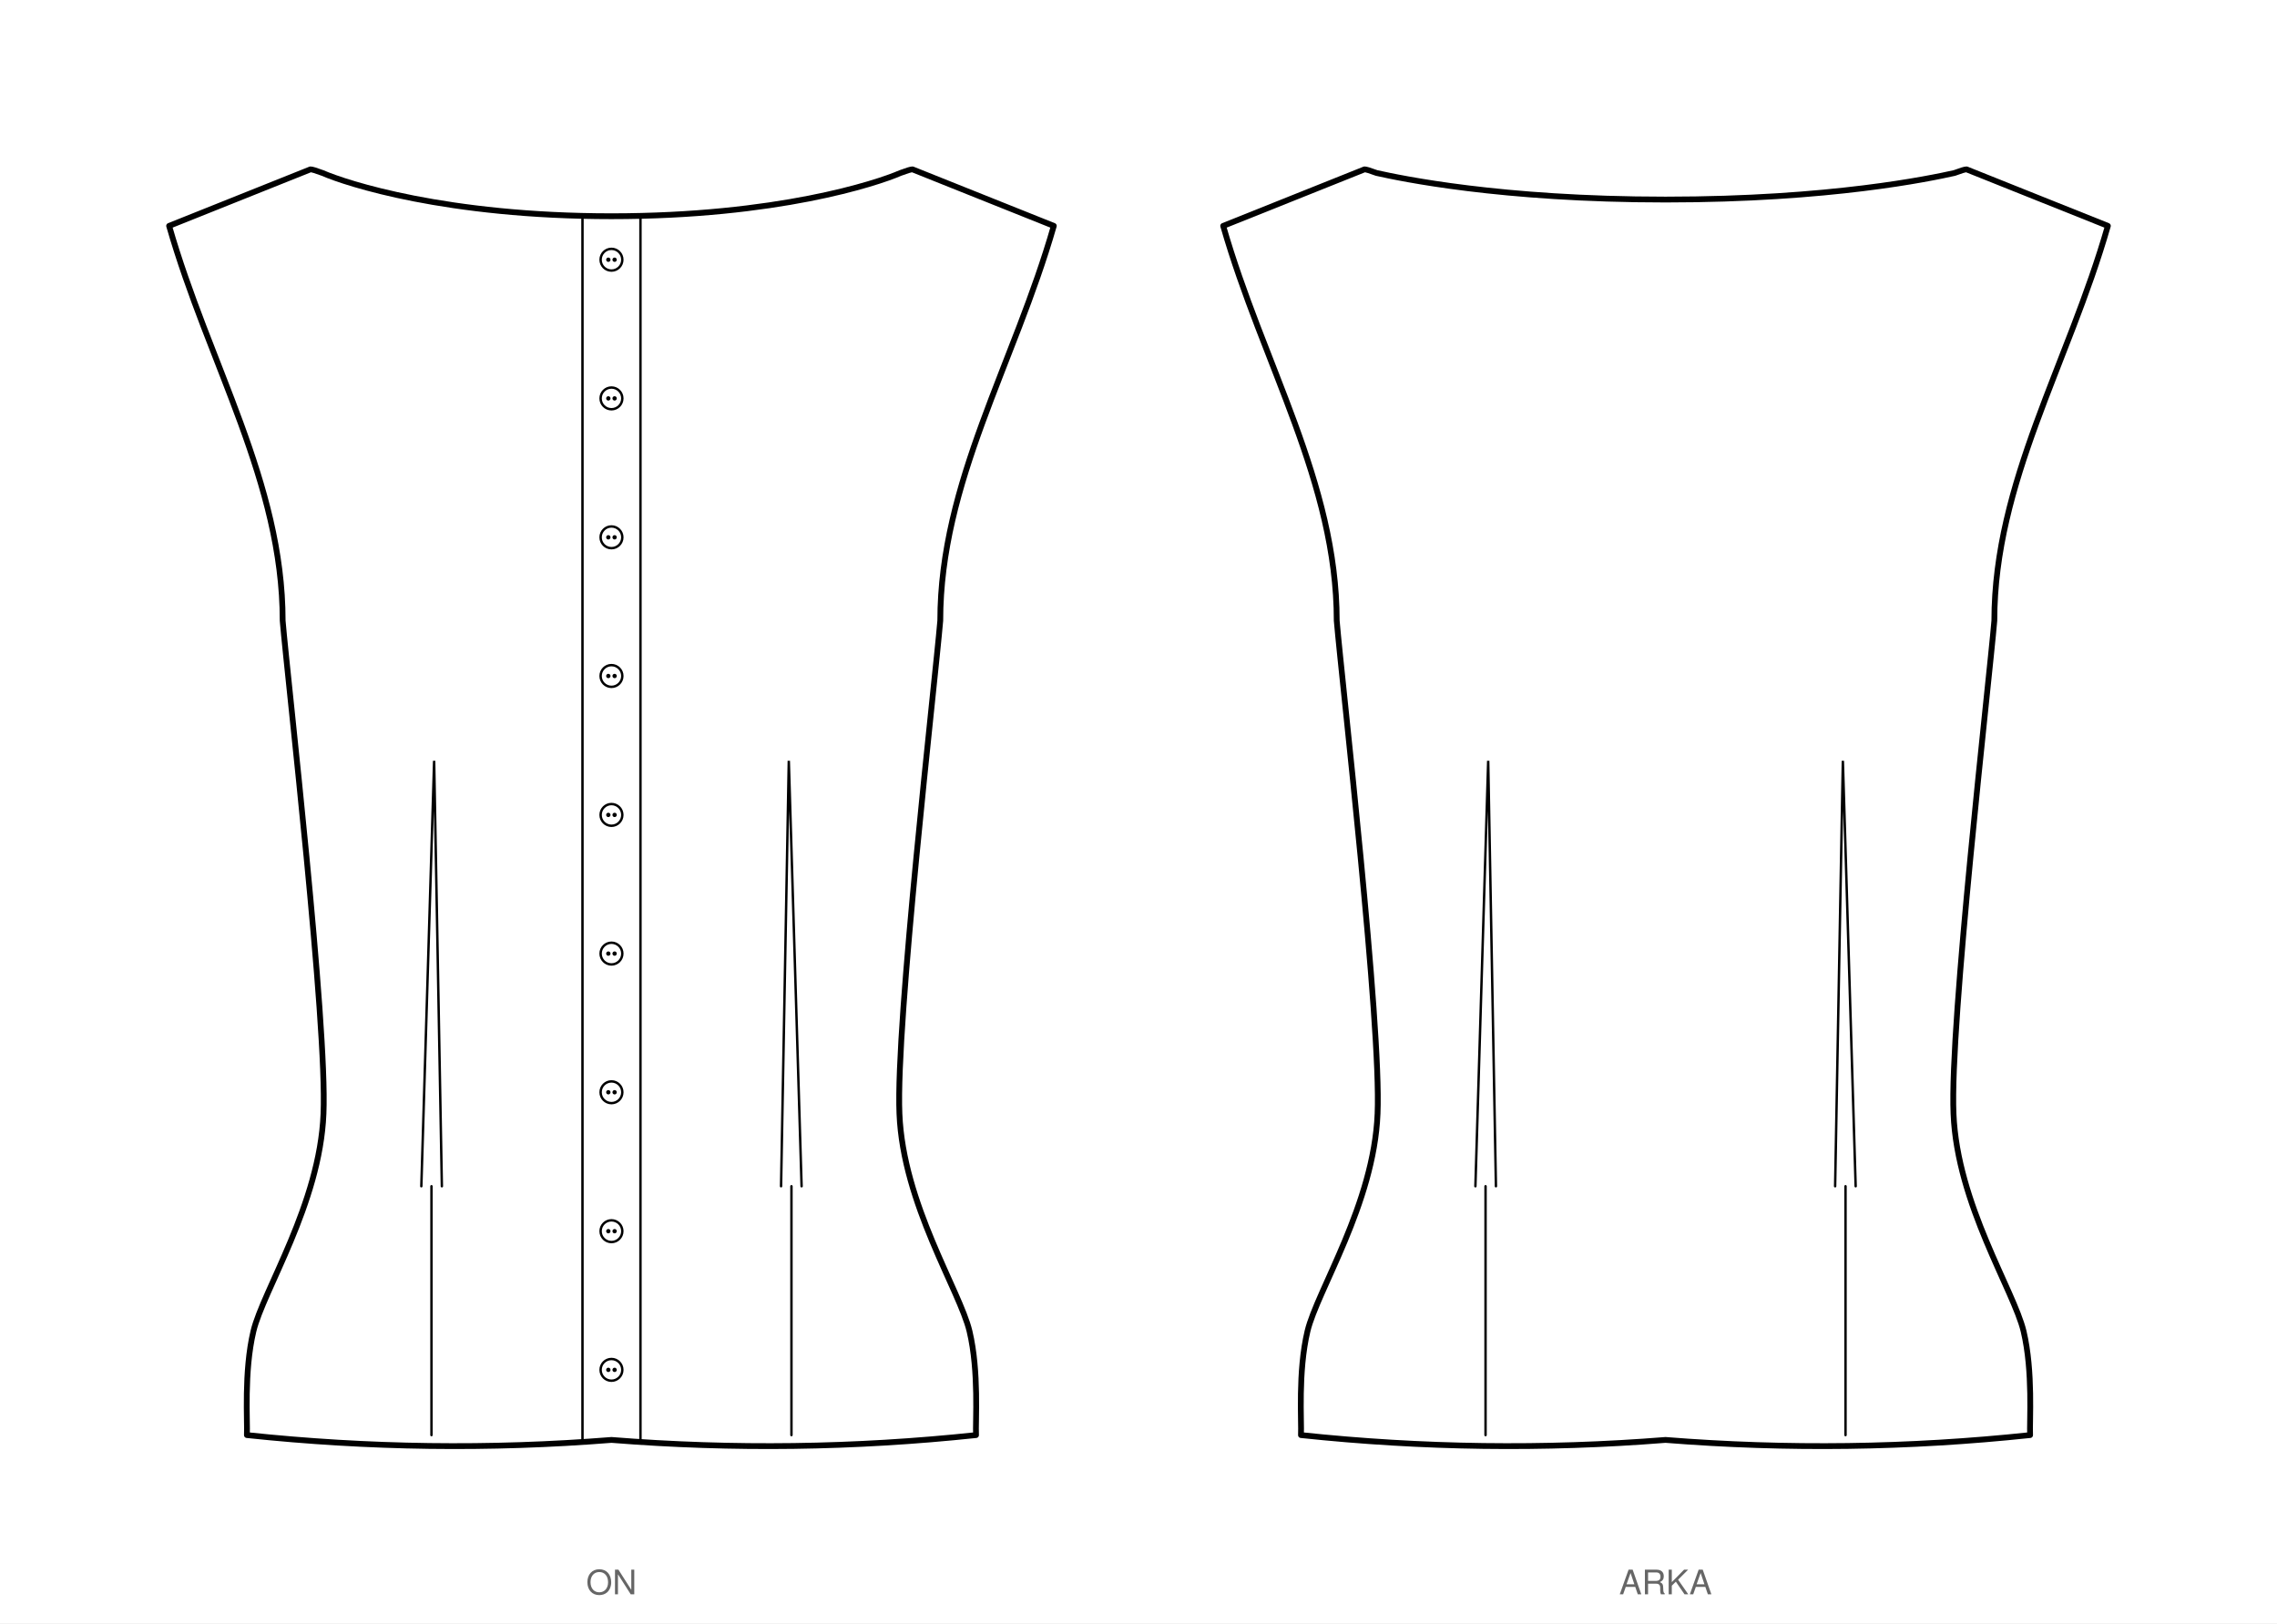
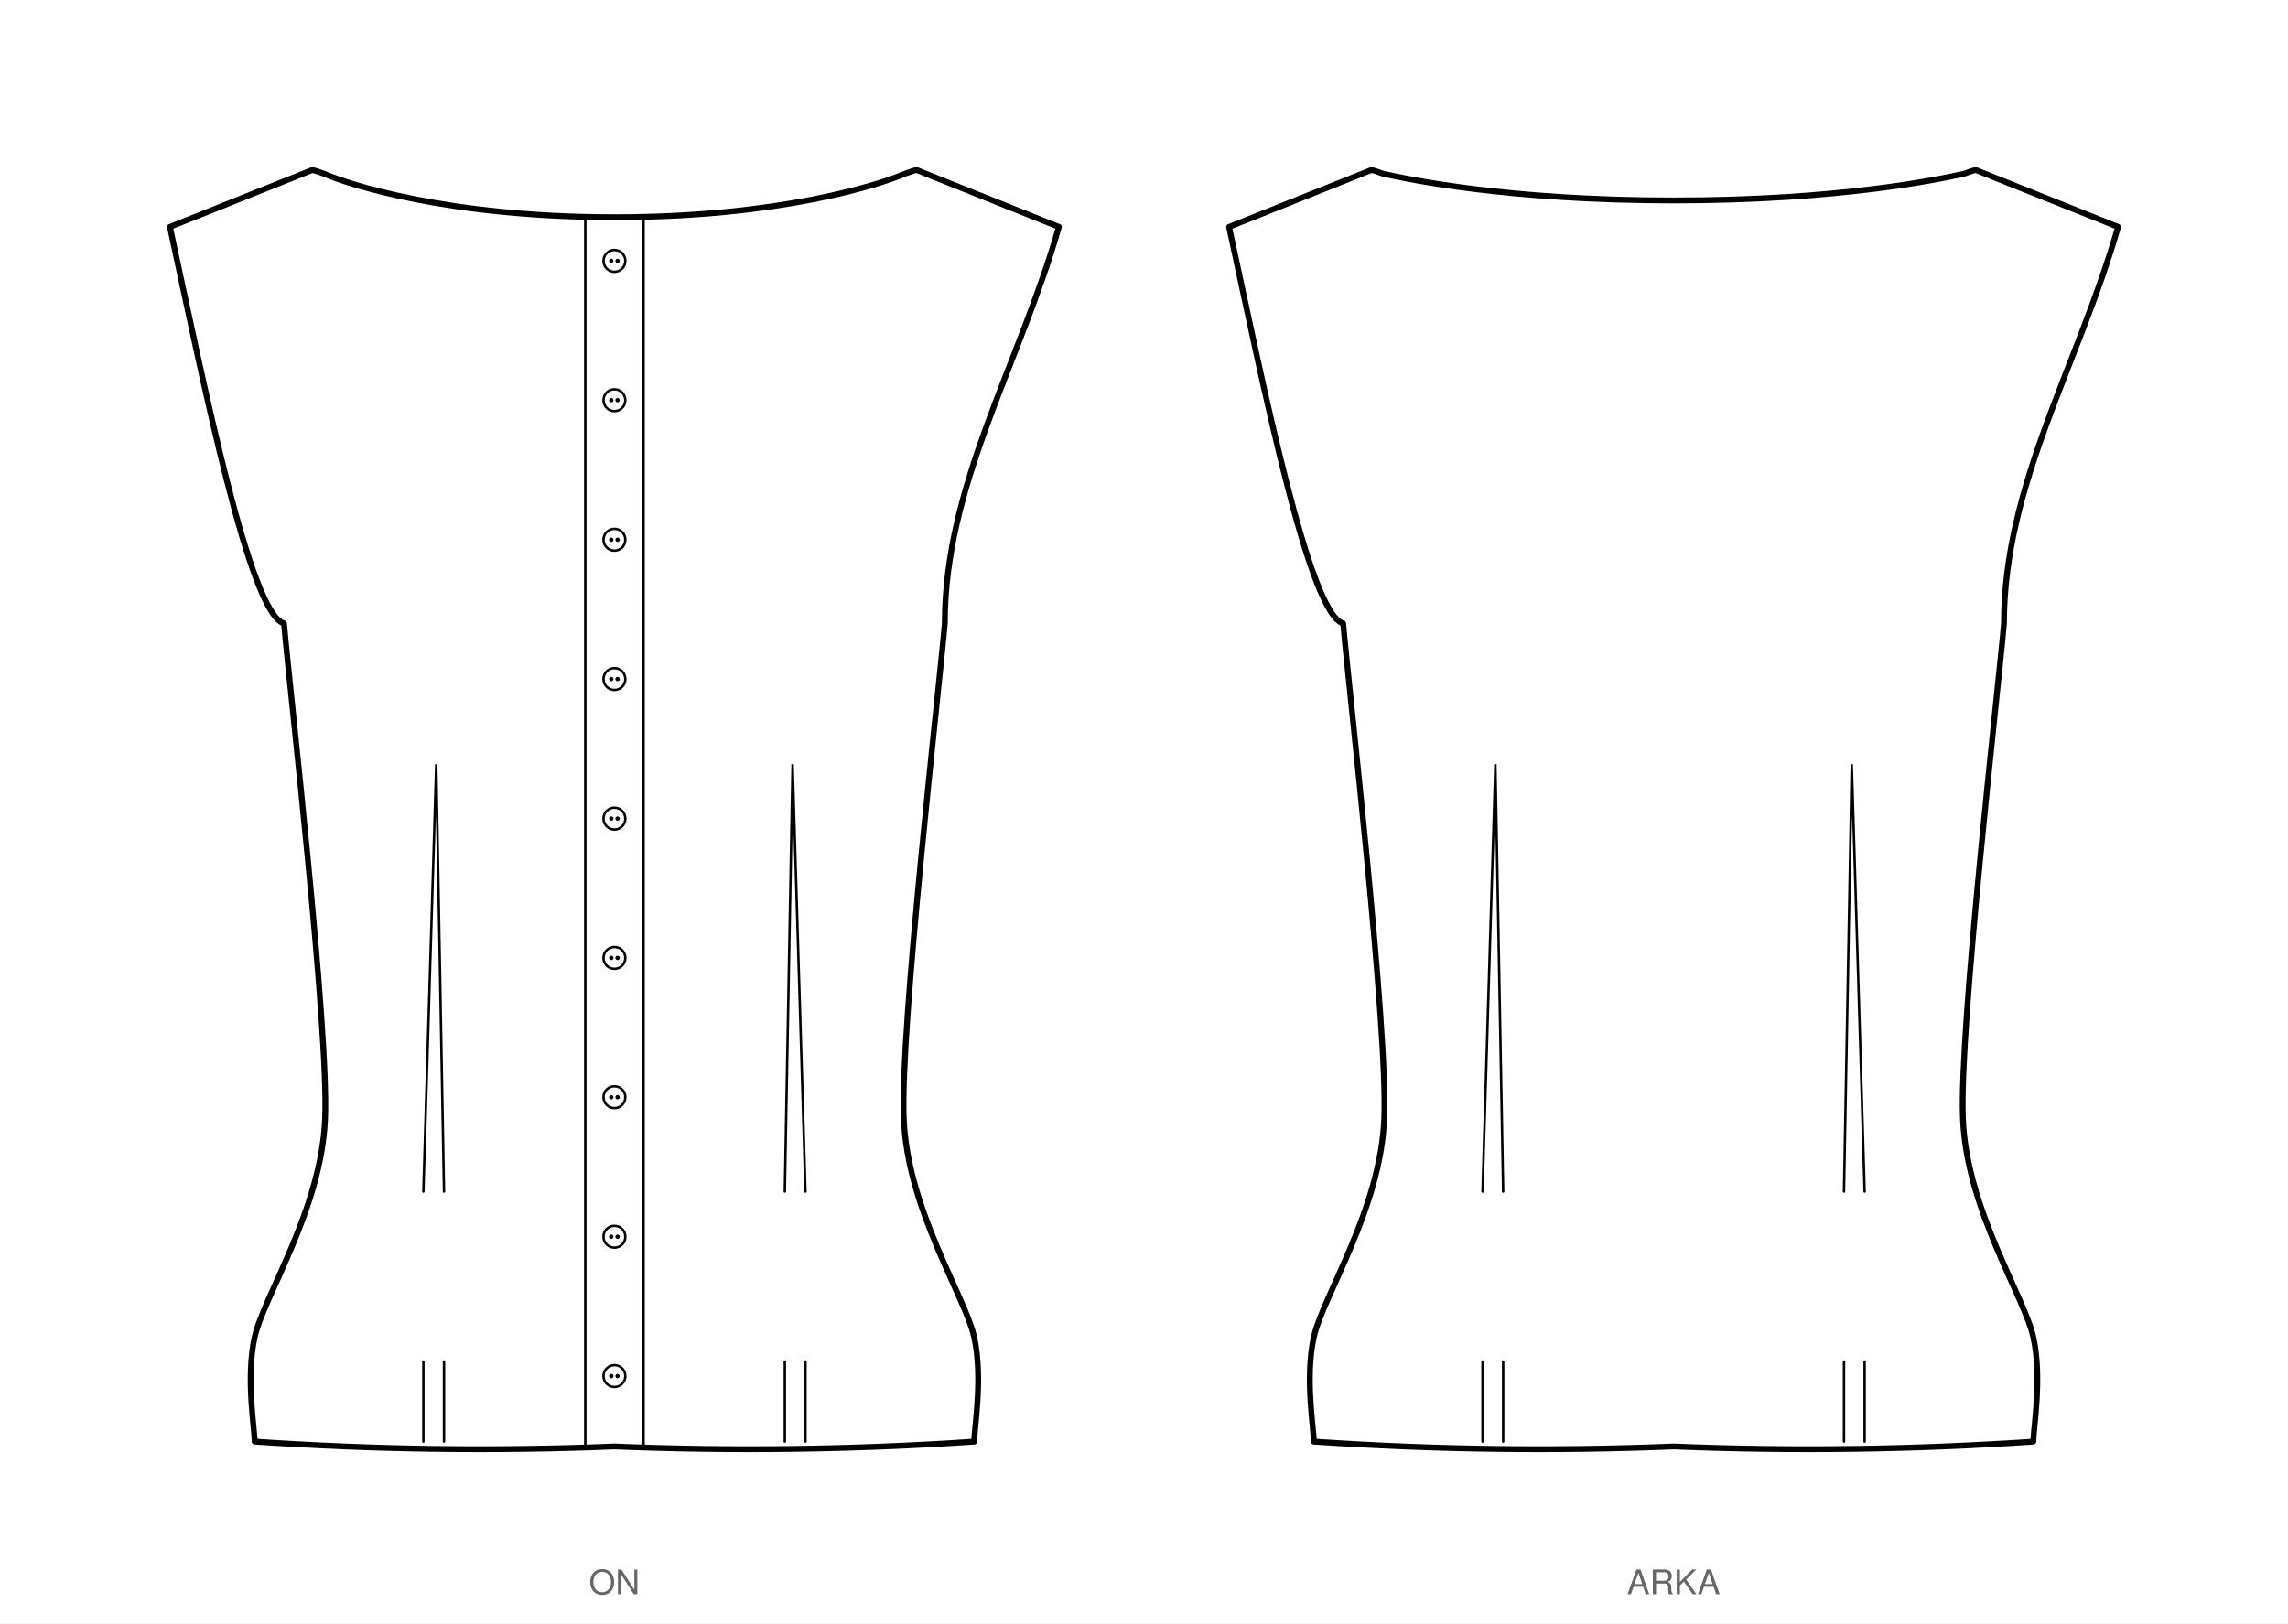
- <svg xmlns="http://www.w3.org/2000/svg" viewBox="0 0 942.5 671.9" width="942.5mm" height="671.9mm" data-siluet="v1" data-kaynak="a9dc6dbc21e7e6bc6c39876686e635cfcda1e7fdbcfe1f4f3a85187f73fb2a74">
-   <rect width="942.5" height="671.9" fill="#fff" />
+ <svg xmlns="http://www.w3.org/2000/svg" viewBox="0 0 942.5 668.9" width="942.5mm" height="668.9mm" data-siluet="v1" data-kaynak="a9dc6dbc21e7e6bc6c39876686e635cfcda1e7fdbcfe1f4f3a85187f73fb2a74">
+   <rect width="942.5" height="668.9" fill="#fff" />
  <g transform="translate(253.1 46.6)" data-gorunum="on">
-     <path d="M 0.0 42.9 C 68.5 42.9 109.7 29.3 119.6 25.0 Q 123.6 23.5 124.6 23.5 L 183.1 46.9 C 166.7 104.1 136.1 153.1 136.1 210.3 C 133.9 236.2 117.6 377.1 119.2 414.4 C 120.7 451.7 144.2 487.6 148.2 504.4 C 152.2 521.2 150.6 542.0 150.9 547.4 Q 75.5 555.4 0.0 549.4 Q -75.5 555.4 -150.9 547.4 C -150.6 542.0 -152.2 521.2 -148.2 504.4 C -144.2 487.6 -120.7 451.7 -119.2 414.4 C -117.6 377.1 -133.9 236.2 -136.1 210.3 C -136.1 153.1 -166.7 104.1 -183.1 46.9 L -124.6 23.5 Q -123.6 23.5 -119.6 25.0 C -109.7 29.3 -68.5 42.9 0.0 42.9 Z" fill="#fff" stroke="#000" stroke-width="2.4" stroke-linejoin="round" />
+     <path d="M 0.0 42.9 C 68.5 42.9 109.7 29.3 119.6 25.0 Q 123.6 23.5 124.6 23.5 L 183.1 46.9 C 166.7 104.1 136.1 153.1 136.1 210.3 C 133.9 236.2 117.6 377.1 119.2 414.4 C 120.7 451.7 144.5 487.6 148.2 504.4 C 151.9 521.2 148.2 542.0 148.2 547.4 Q 74.1 552.4 0.0 549.4 Q -74.1 552.4 -148.2 547.4 C -148.2 542.0 -151.9 521.2 -148.2 504.4 C -144.5 487.6 -120.7 451.7 -119.2 414.4 C -117.6 377.1 -133.9 236.2 -136.1 210.3 C -150.2 206.3 -169.0 112.3 -183.1 46.9 L -124.6 23.5 Q -123.6 23.5 -119.6 25.0 C -109.7 29.3 -68.5 42.9 0.0 42.9 Z" fill="#fff" stroke="#000" stroke-width="2.4" stroke-linejoin="round" />
    <path d="M -12.0 42.9 L -12.0 549.4 M 12.0 42.9 L 12.0 549.4" fill="none" stroke="#000" stroke-width="1" stroke-linecap="round" />
    <circle cx="0.0" cy="60.9" r="4.5" fill="#fff" stroke="#000" stroke-width="1" />
    <circle cx="-1.3" cy="60.9" r="0.9" fill="#000" />
    <circle cx="1.3" cy="60.9" r="0.9" fill="#000" />
    <circle cx="0.0" cy="118.3" r="4.5" fill="#fff" stroke="#000" stroke-width="1" />
    <circle cx="-1.3" cy="118.3" r="0.9" fill="#000" />
    <circle cx="1.3" cy="118.3" r="0.9" fill="#000" />
    <circle cx="0.0" cy="175.8" r="4.5" fill="#fff" stroke="#000" stroke-width="1" />
    <circle cx="-1.3" cy="175.8" r="0.9" fill="#000" />
    <circle cx="1.3" cy="175.8" r="0.9" fill="#000" />
    <circle cx="0.0" cy="233.2" r="4.5" fill="#fff" stroke="#000" stroke-width="1" />
    <circle cx="-1.3" cy="233.2" r="0.9" fill="#000" />
    <circle cx="1.3" cy="233.2" r="0.9" fill="#000" />
    <circle cx="0.0" cy="290.7" r="4.5" fill="#fff" stroke="#000" stroke-width="1" />
    <circle cx="-1.3" cy="290.7" r="0.9" fill="#000" />
    <circle cx="1.3" cy="290.7" r="0.9" fill="#000" />
    <circle cx="0.0" cy="348.1" r="4.5" fill="#fff" stroke="#000" stroke-width="1" />
    <circle cx="-1.3" cy="348.1" r="0.9" fill="#000" />
    <circle cx="1.3" cy="348.1" r="0.9" fill="#000" />
    <circle cx="0.0" cy="405.5" r="4.5" fill="#fff" stroke="#000" stroke-width="1" />
    <circle cx="-1.3" cy="405.5" r="0.9" fill="#000" />
    <circle cx="1.3" cy="405.5" r="0.9" fill="#000" />
    <circle cx="0.0" cy="463.0" r="4.5" fill="#fff" stroke="#000" stroke-width="1" />
    <circle cx="-1.3" cy="463.0" r="0.9" fill="#000" />
    <circle cx="1.3" cy="463.0" r="0.9" fill="#000" />
    <circle cx="0.0" cy="520.4" r="4.5" fill="#fff" stroke="#000" stroke-width="1" />
    <circle cx="-1.3" cy="520.4" r="0.9" fill="#000" />
    <circle cx="1.3" cy="520.4" r="0.9" fill="#000" />
-     <path d="M 74.5 444.4 L 74.5 547.4" fill="none" stroke="#000" stroke-width="1" stroke-linecap="round" />
-     <path d="M -74.5 444.4 L -74.5 547.4" fill="none" stroke="#000" stroke-width="1" stroke-linecap="round" />
    <path d="M 70.2 444.4 L 73.4 268.3 L 78.7 444.4" fill="none" stroke="#000" stroke-width="1" stroke-linecap="round" />
    <path d="M -70.2 444.4 L -73.4 268.3 L -78.7 444.4" fill="none" stroke="#000" stroke-width="1" stroke-linecap="round" />
+     <path d="M 70.2 514.4 L 70.2 547.4" fill="none" stroke="#000" stroke-width="1" stroke-linecap="round" />
+     <path d="M -70.2 514.4 L -70.2 547.4" fill="none" stroke="#000" stroke-width="1" stroke-linecap="round" />
+     <path d="M 78.7 514.4 L 78.7 547.4" fill="none" stroke="#000" stroke-width="1" stroke-linecap="round" />
+     <path d="M -78.7 514.4 L -78.7 547.4" fill="none" stroke="#000" stroke-width="1" stroke-linecap="round" />
  </g>
-   <text x="253.1" y="659.9" font-family="Helvetica, Arial, sans-serif" font-size="14" text-anchor="middle" fill="#666">ON</text>
+   <text x="253.1" y="656.9" font-family="Helvetica, Arial, sans-serif" font-size="14" text-anchor="middle" fill="#666">ON</text>
  <g transform="translate(689.4 46.6)" data-gorunum="arka">
-     <path d="M 0.0 36.0 C 68.5 36.0 109.7 27.2 119.6 25.0 Q 123.6 23.5 124.6 23.5 L 183.1 46.9 C 166.7 104.1 136.1 153.1 136.1 210.3 C 133.9 236.2 117.6 377.1 119.2 414.4 C 120.7 451.7 144.2 487.6 148.2 504.4 C 152.2 521.2 150.6 542.0 150.9 547.4 Q 75.5 555.4 0.0 549.4 Q -75.5 555.4 -150.9 547.4 C -150.6 542.0 -152.2 521.2 -148.2 504.4 C -144.2 487.6 -120.7 451.7 -119.2 414.4 C -117.6 377.1 -133.9 236.2 -136.1 210.3 C -136.1 153.1 -166.7 104.1 -183.1 46.9 L -124.6 23.5 Q -123.6 23.5 -119.6 25.0 C -109.7 27.2 -68.5 36.0 0.0 36.0 Z" fill="#fff" stroke="#000" stroke-width="2.4" stroke-linejoin="round" />
-     <path d="M 74.5 444.4 L 74.5 547.4" fill="none" stroke="#000" stroke-width="1" stroke-linecap="round" />
-     <path d="M -74.5 444.4 L -74.5 547.4" fill="none" stroke="#000" stroke-width="1" stroke-linecap="round" />
+     <path d="M 0.0 36.0 C 68.5 36.0 109.7 27.2 119.6 25.0 Q 123.6 23.5 124.6 23.5 L 183.1 46.9 C 166.7 104.1 136.1 153.1 136.1 210.3 C 133.9 236.2 117.6 377.1 119.2 414.4 C 120.7 451.7 144.5 487.6 148.2 504.4 C 151.9 521.2 148.2 542.0 148.2 547.4 Q 74.1 552.4 0.0 549.4 Q -74.1 552.4 -148.2 547.4 C -148.2 542.0 -151.9 521.2 -148.2 504.4 C -144.5 487.6 -120.7 451.7 -119.2 414.4 C -117.6 377.1 -133.9 236.2 -136.1 210.3 C -150.2 206.3 -169.0 112.3 -183.1 46.9 L -124.6 23.5 Q -123.6 23.5 -119.6 25.0 C -109.7 27.2 -68.5 36.0 0.0 36.0 Z" fill="#fff" stroke="#000" stroke-width="2.4" stroke-linejoin="round" />
    <path d="M 70.2 444.4 L 73.4 268.3 L 78.7 444.4" fill="none" stroke="#000" stroke-width="1" stroke-linecap="round" />
    <path d="M -70.2 444.4 L -73.4 268.3 L -78.7 444.4" fill="none" stroke="#000" stroke-width="1" stroke-linecap="round" />
+     <path d="M 70.2 514.4 L 70.2 547.4" fill="none" stroke="#000" stroke-width="1" stroke-linecap="round" />
+     <path d="M -70.2 514.4 L -70.2 547.4" fill="none" stroke="#000" stroke-width="1" stroke-linecap="round" />
+     <path d="M 78.7 514.4 L 78.7 547.4" fill="none" stroke="#000" stroke-width="1" stroke-linecap="round" />
+     <path d="M -78.7 514.4 L -78.7 547.4" fill="none" stroke="#000" stroke-width="1" stroke-linecap="round" />
  </g>
-   <text x="689.4" y="659.9" font-family="Helvetica, Arial, sans-serif" font-size="14" text-anchor="middle" fill="#666">ARKA</text>
+   <text x="689.4" y="656.9" font-family="Helvetica, Arial, sans-serif" font-size="14" text-anchor="middle" fill="#666">ARKA</text>
</svg>
